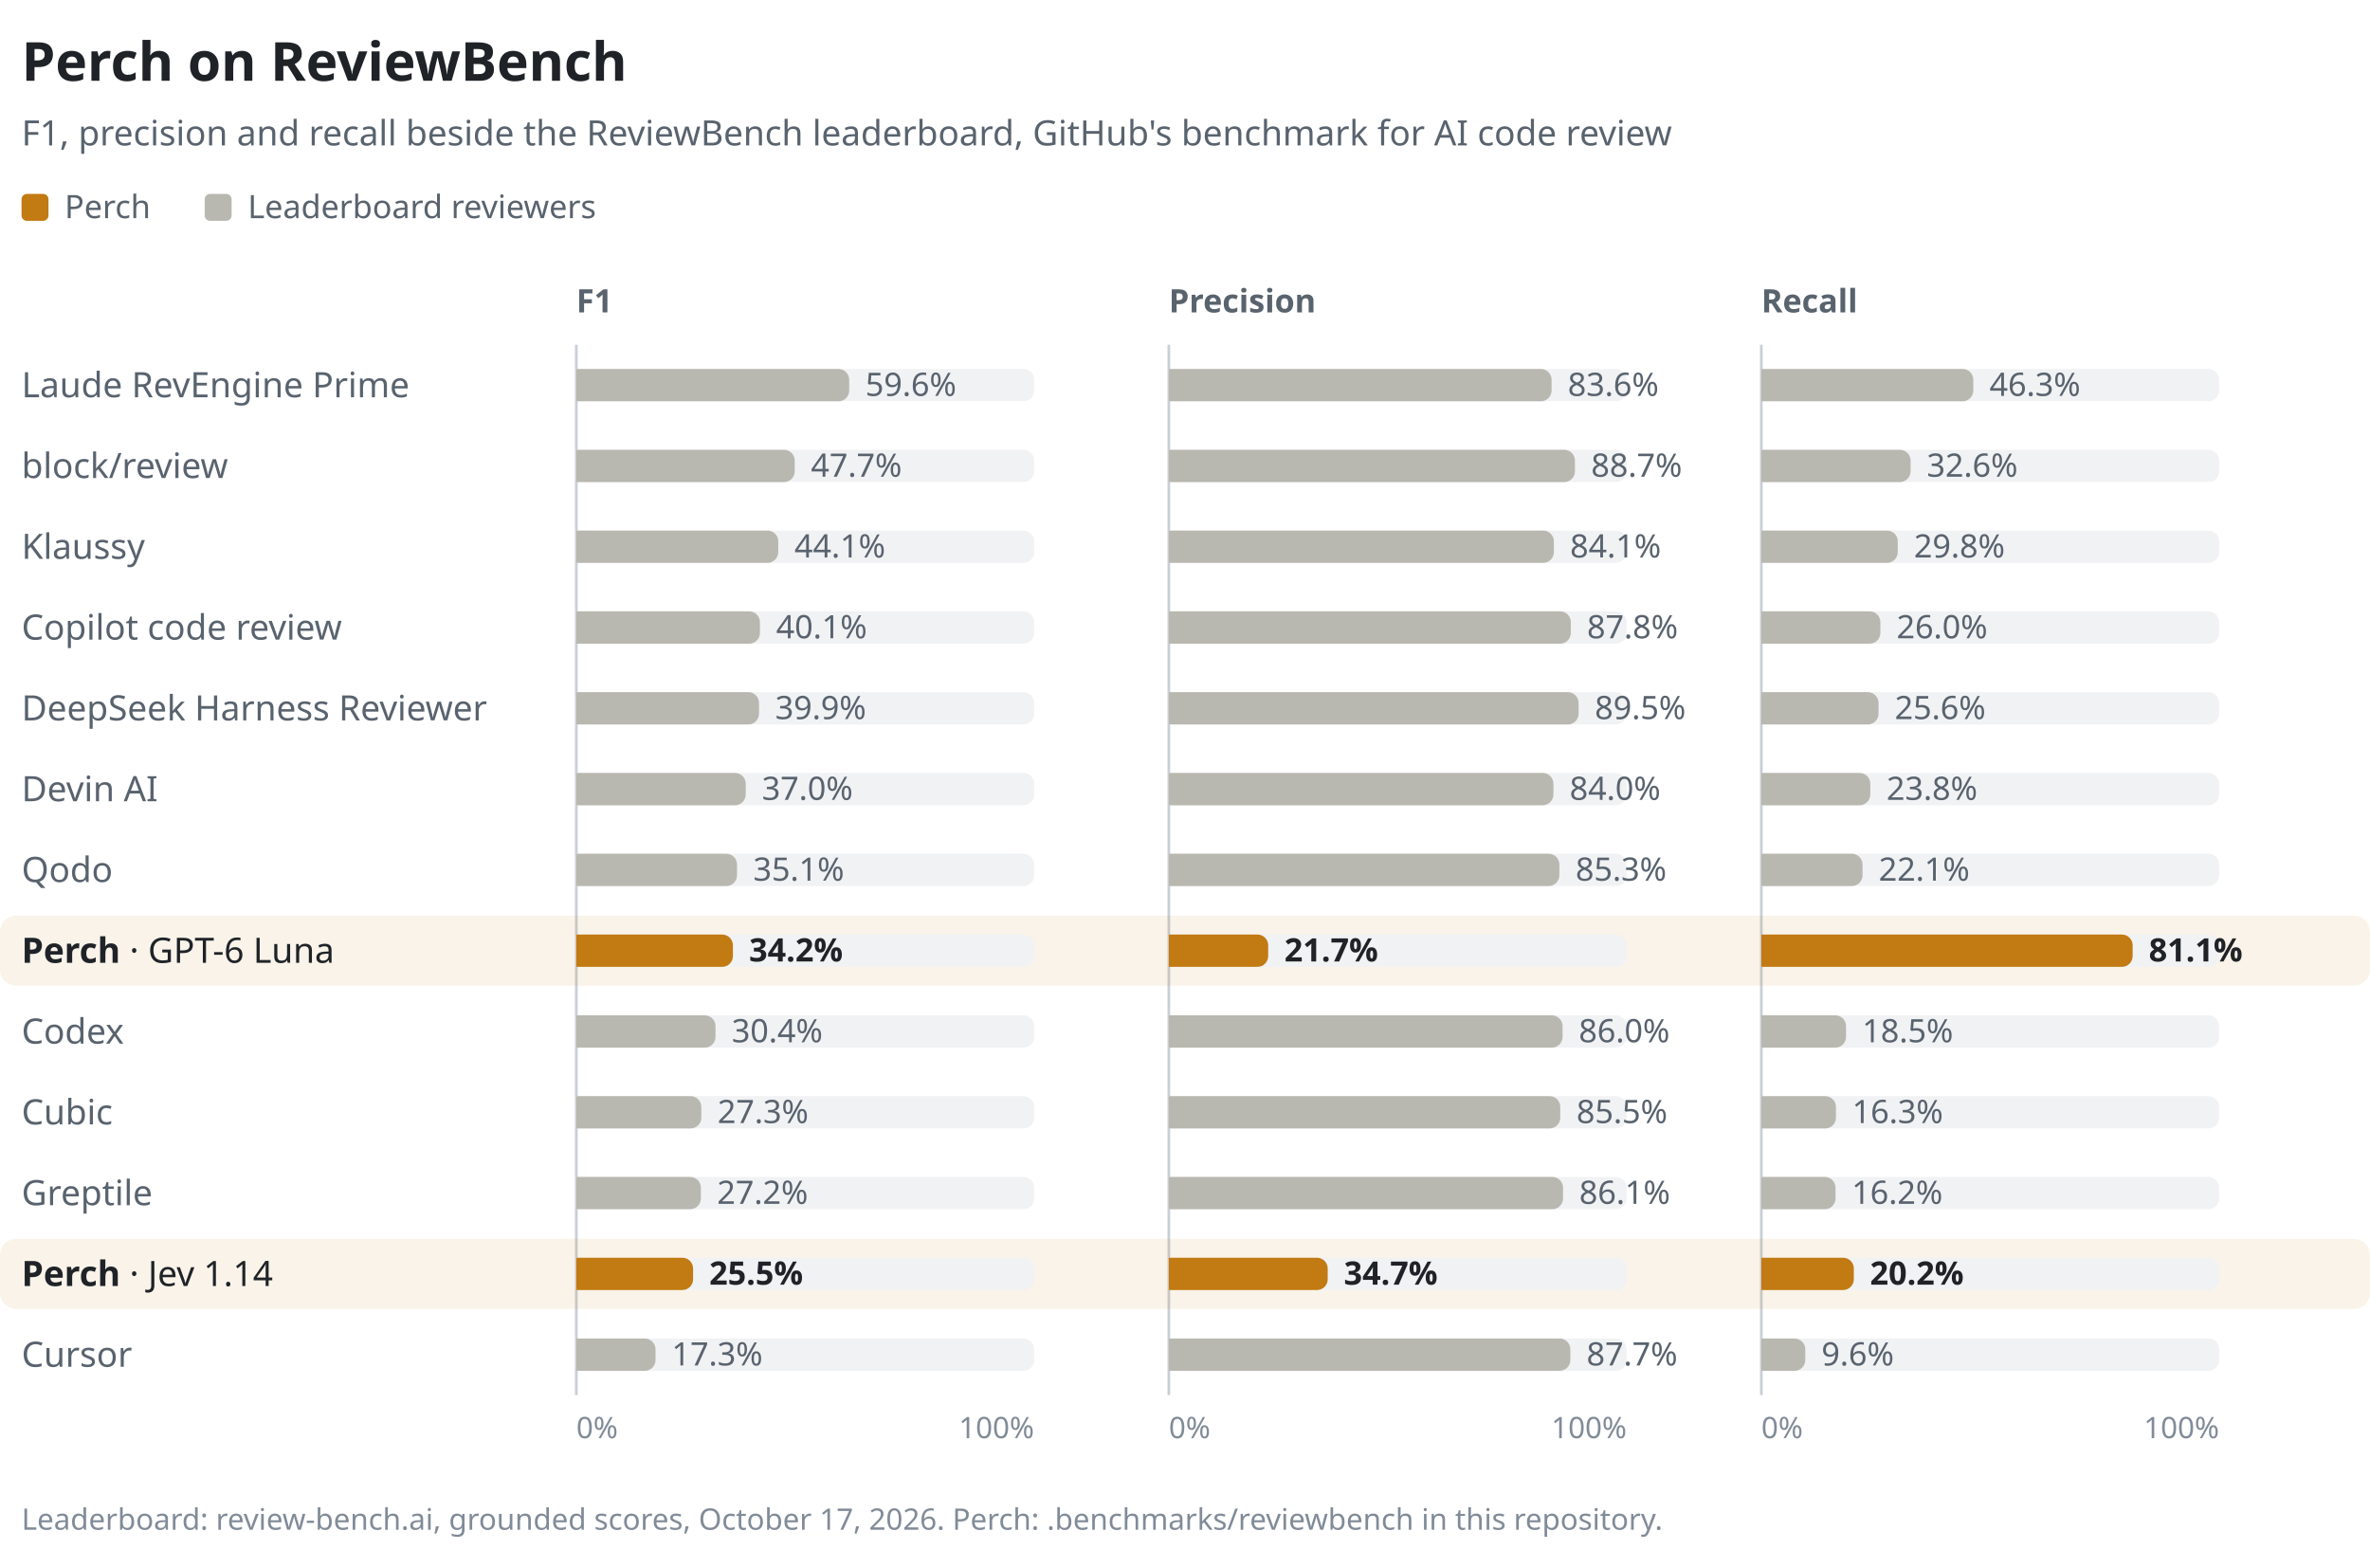
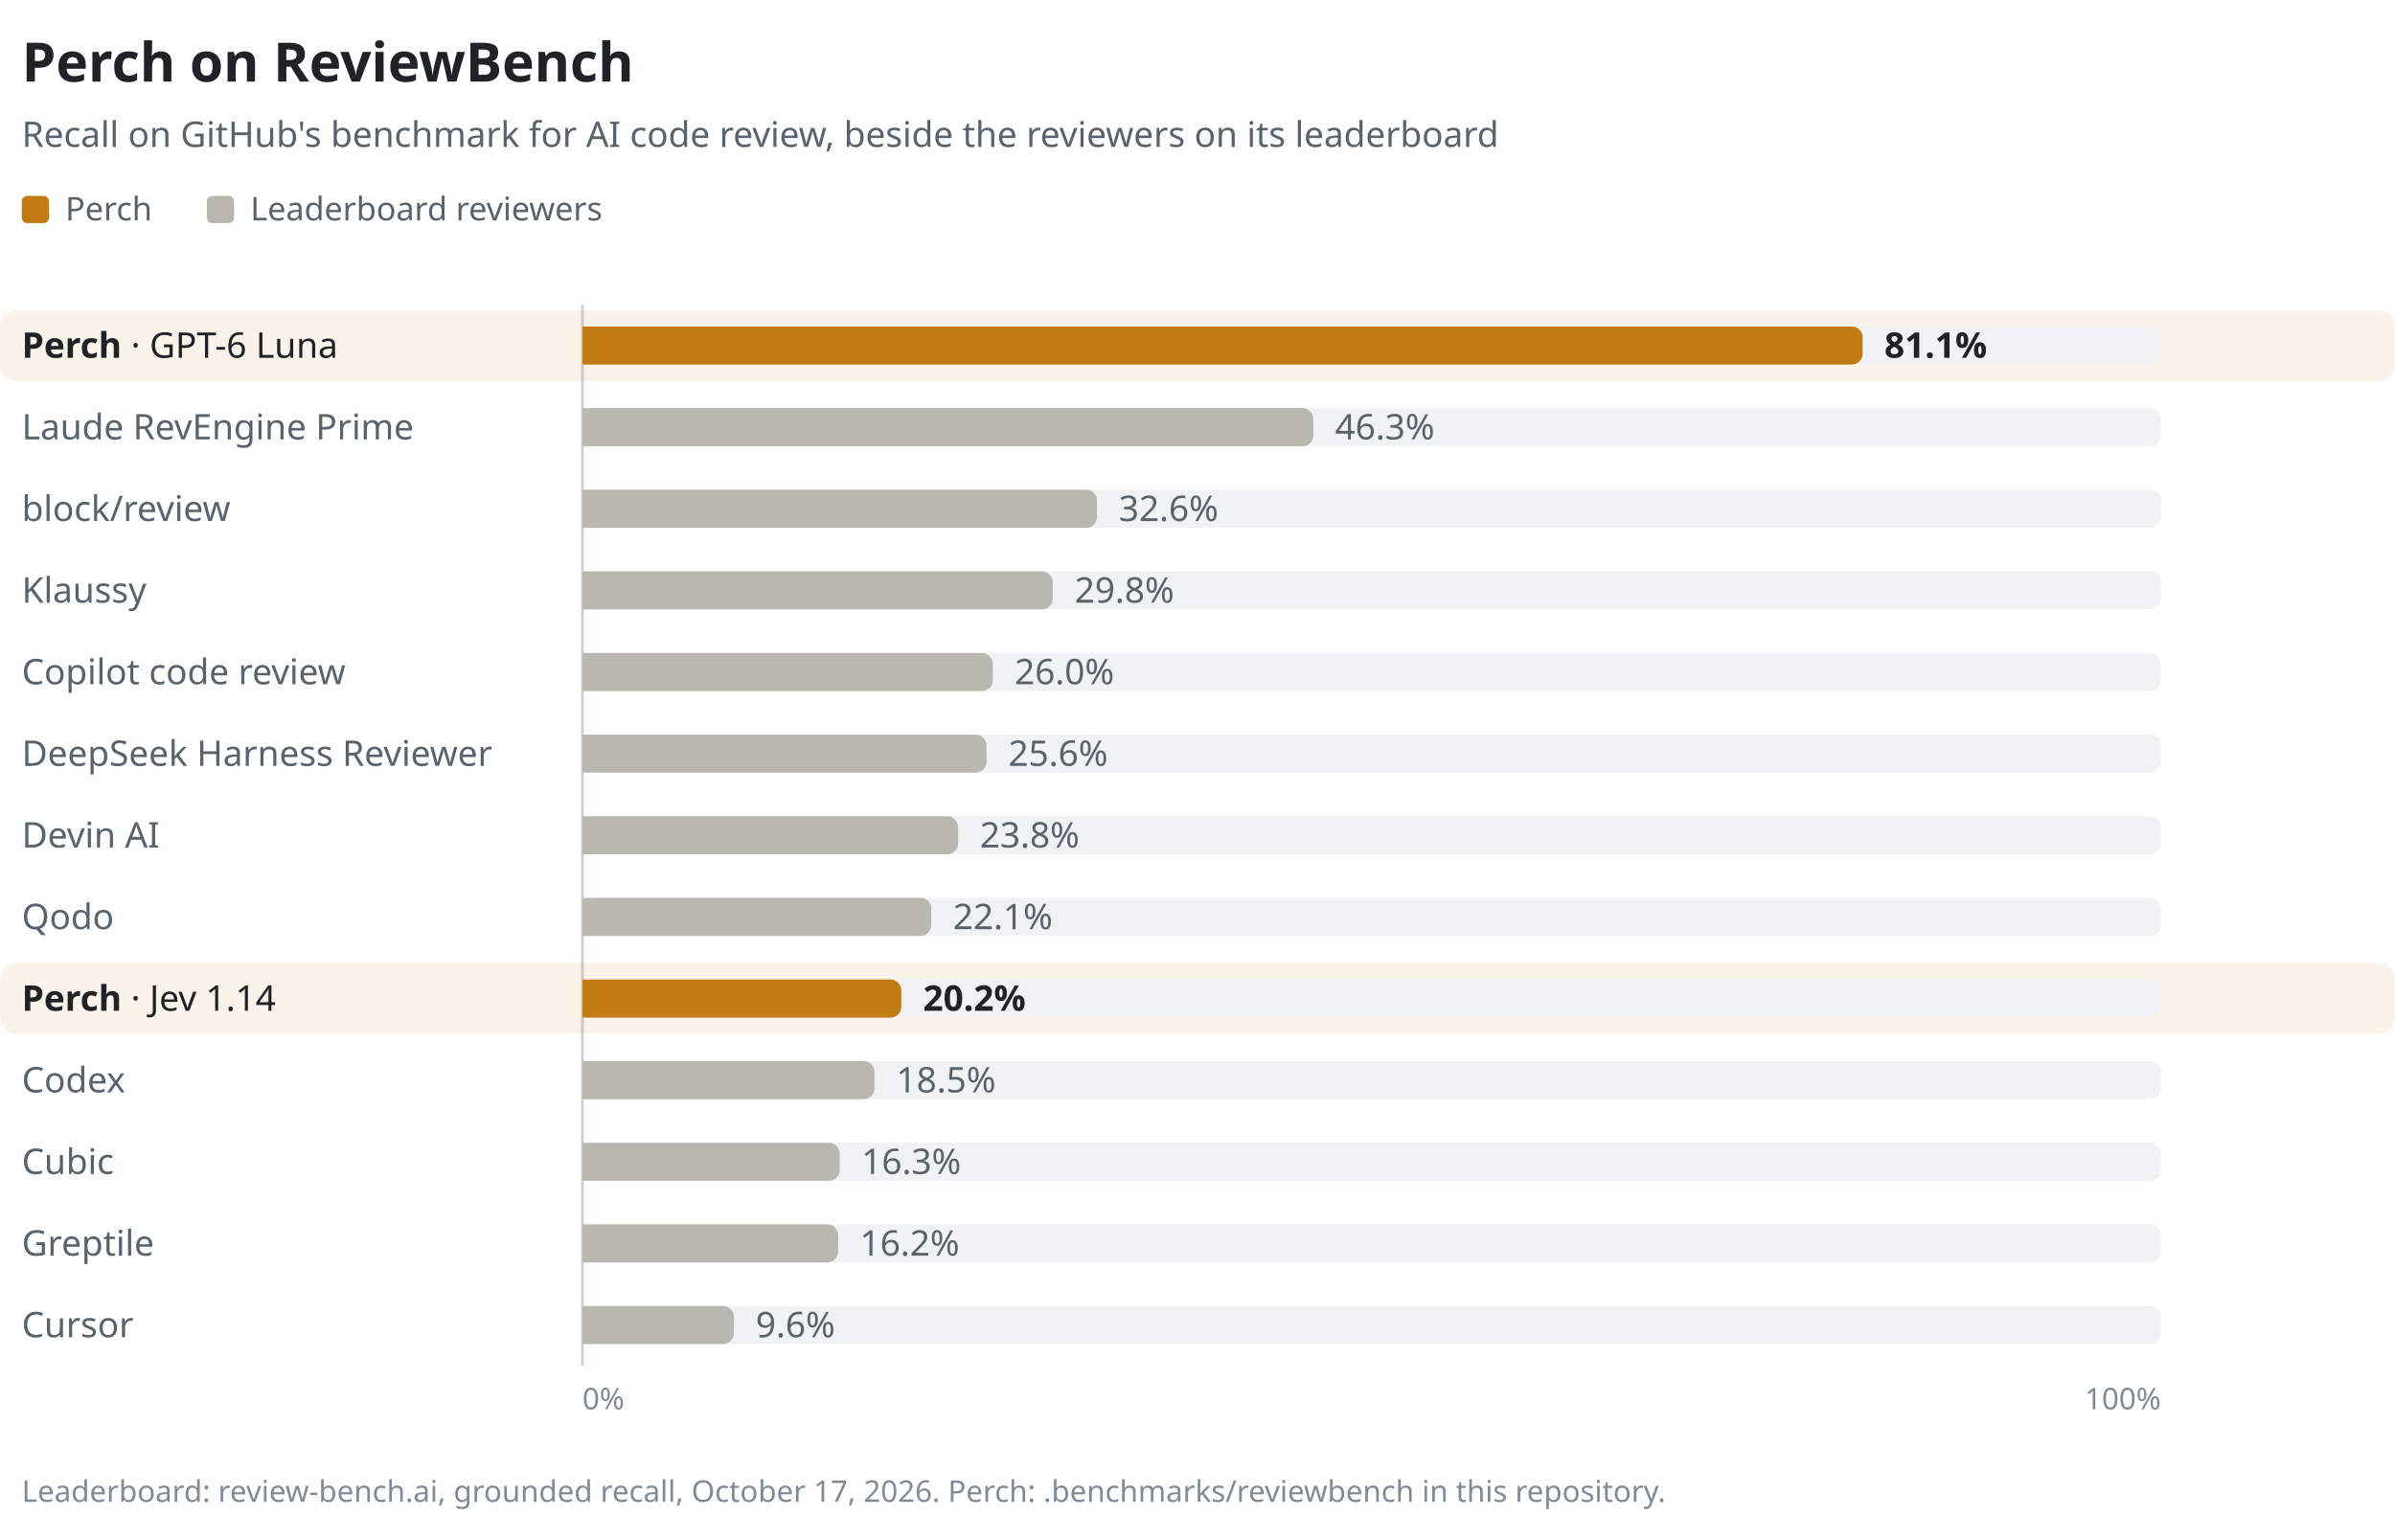
- <svg xmlns="http://www.w3.org/2000/svg" width="880" height="582" viewBox="0 0 880 582" role="img" aria-labelledby="title desc">
+ <svg xmlns="http://www.w3.org/2000/svg" width="880" height="566" viewBox="0 0 880 566" role="img" aria-labelledby="title desc">
  <style>text{font-family:-apple-system, BlinkMacSystemFont, 'Segoe UI', 'Noto Sans', Helvetica, Arial, sans-serif}.n{font-variant-numeric:tabular-nums}</style>
  <text x="8" y="30" font-size="20" font-weight="600" fill="#1f2328">Perch on ReviewBench</text>
-   <text x="8" y="54" font-size="13" fill="#59636e">F1, precision and recall beside the ReviewBench leaderboard, GitHub's benchmark for AI code review</text>
+   <text x="8" y="54" font-size="13" fill="#59636e">Recall on GitHub's benchmark for AI code review, beside the reviewers on its leaderboard</text>
  <rect x="8" y="72" width="10" height="10" rx="2" fill="#c27a12" />
  <text x="24" y="81" font-size="12" fill="#59636e">Perch</text>
  <rect x="76" y="72" width="10" height="10" rx="2" fill="#b9b8b0" />
  <text x="92" y="81" font-size="12" fill="#59636e">Leaderboard reviewers</text>
-   <text x="214" y="116" font-size="12" font-weight="600" fill="#59636e">F1</text>
-   <line x1="214" y1="128" x2="214" y2="518" stroke="#c9cfd6" stroke-width="1" />
-   <text class="n" x="214" y="534" font-size="11" fill="#818b98">0%</text>
-   <text class="n" x="384" y="534" font-size="11" text-anchor="end" fill="#818b98">100%</text>
-   <text x="434" y="116" font-size="12" font-weight="600" fill="#59636e">Precision</text>
-   <line x1="434" y1="128" x2="434" y2="518" stroke="#c9cfd6" stroke-width="1" />
-   <text class="n" x="434" y="534" font-size="11" fill="#818b98">0%</text>
-   <text class="n" x="604" y="534" font-size="11" text-anchor="end" fill="#818b98">100%</text>
-   <text x="654" y="116" font-size="12" font-weight="600" fill="#59636e">Recall</text>
-   <line x1="654" y1="128" x2="654" y2="518" stroke="#c9cfd6" stroke-width="1" />
-   <text class="n" x="654" y="534" font-size="11" fill="#818b98">0%</text>
-   <text class="n" x="824" y="534" font-size="11" text-anchor="end" fill="#818b98">100%</text>
-   <text x="8" y="147.5" font-size="13" fill="#59636e">Laude RevEngine Prime</text>
-   <path d="M214,137h166a4,4 0 0 1 4,4v4a4,4 0 0 1 -4,4h-166z" fill="#f1f2f4" />
-   <path d="M214,137h97.32a4,4 0 0 1 4,4v4a4,4 0 0 1 -4,4h-97.32z" fill="#b9b8b0" />
-   <text class="n" x="321.32" y="147" font-size="12" fill="#59636e">59.6%</text>
-   <path d="M434,137h166a4,4 0 0 1 4,4v4a4,4 0 0 1 -4,4h-166z" fill="#f1f2f4" />
-   <path d="M434,137h138.12a4,4 0 0 1 4,4v4a4,4 0 0 1 -4,4h-138.12z" fill="#b9b8b0" />
-   <text class="n" x="582.12" y="147" font-size="12" fill="#59636e">83.6%</text>
-   <path d="M654,137h166a4,4 0 0 1 4,4v4a4,4 0 0 1 -4,4h-166z" fill="#f1f2f4" />
-   <path d="M654,137h74.71a4,4 0 0 1 4,4v4a4,4 0 0 1 -4,4h-74.71z" fill="#b9b8b0" />
-   <text class="n" x="738.71" y="147" font-size="12" fill="#59636e">46.3%</text>
-   <text x="8" y="177.5" font-size="13" fill="#59636e">block/review</text>
-   <path d="M214,167h166a4,4 0 0 1 4,4v4a4,4 0 0 1 -4,4h-166z" fill="#f1f2f4" />
-   <path d="M214,167h77.09a4,4 0 0 1 4,4v4a4,4 0 0 1 -4,4h-77.09z" fill="#b9b8b0" />
-   <text class="n" x="301.09" y="177" font-size="12" fill="#59636e">47.7%</text>
-   <path d="M434,167h166a4,4 0 0 1 4,4v4a4,4 0 0 1 -4,4h-166z" fill="#f1f2f4" />
-   <path d="M434,167h146.79a4,4 0 0 1 4,4v4a4,4 0 0 1 -4,4h-146.79z" fill="#b9b8b0" />
-   <text class="n" x="590.79" y="177" font-size="12" fill="#59636e">88.7%</text>
-   <path d="M654,167h166a4,4 0 0 1 4,4v4a4,4 0 0 1 -4,4h-166z" fill="#f1f2f4" />
-   <path d="M654,167h51.42a4,4 0 0 1 4,4v4a4,4 0 0 1 -4,4h-51.42z" fill="#b9b8b0" />
-   <text class="n" x="715.42" y="177" font-size="12" fill="#59636e">32.6%</text>
-   <text x="8" y="207.5" font-size="13" fill="#59636e">Klaussy</text>
-   <path d="M214,197h166a4,4 0 0 1 4,4v4a4,4 0 0 1 -4,4h-166z" fill="#f1f2f4" />
-   <path d="M214,197h70.97a4,4 0 0 1 4,4v4a4,4 0 0 1 -4,4h-70.97z" fill="#b9b8b0" />
-   <text class="n" x="294.97" y="207" font-size="12" fill="#59636e">44.1%</text>
-   <path d="M434,197h166a4,4 0 0 1 4,4v4a4,4 0 0 1 -4,4h-166z" fill="#f1f2f4" />
-   <path d="M434,197h138.97a4,4 0 0 1 4,4v4a4,4 0 0 1 -4,4h-138.97z" fill="#b9b8b0" />
-   <text class="n" x="582.97" y="207" font-size="12" fill="#59636e">84.1%</text>
-   <path d="M654,197h166a4,4 0 0 1 4,4v4a4,4 0 0 1 -4,4h-166z" fill="#f1f2f4" />
-   <path d="M654,197h46.66a4,4 0 0 1 4,4v4a4,4 0 0 1 -4,4h-46.66z" fill="#b9b8b0" />
-   <text class="n" x="710.66" y="207" font-size="12" fill="#59636e">29.8%</text>
-   <text x="8" y="237.5" font-size="13" fill="#59636e">Copilot code review</text>
-   <path d="M214,227h166a4,4 0 0 1 4,4v4a4,4 0 0 1 -4,4h-166z" fill="#f1f2f4" />
-   <path d="M214,227h64.17a4,4 0 0 1 4,4v4a4,4 0 0 1 -4,4h-64.17z" fill="#b9b8b0" />
-   <text class="n" x="288.17" y="237" font-size="12" fill="#59636e">40.1%</text>
-   <path d="M434,227h166a4,4 0 0 1 4,4v4a4,4 0 0 1 -4,4h-166z" fill="#f1f2f4" />
-   <path d="M434,227h145.26a4,4 0 0 1 4,4v4a4,4 0 0 1 -4,4h-145.26z" fill="#b9b8b0" />
-   <text class="n" x="589.26" y="237" font-size="12" fill="#59636e">87.8%</text>
-   <path d="M654,227h166a4,4 0 0 1 4,4v4a4,4 0 0 1 -4,4h-166z" fill="#f1f2f4" />
-   <path d="M654,227h40.2a4,4 0 0 1 4,4v4a4,4 0 0 1 -4,4h-40.2z" fill="#b9b8b0" />
-   <text class="n" x="704.2" y="237" font-size="12" fill="#59636e">26.0%</text>
-   <text x="8" y="267.5" font-size="13" fill="#59636e">DeepSeek Harness Reviewer</text>
-   <path d="M214,257h166a4,4 0 0 1 4,4v4a4,4 0 0 1 -4,4h-166z" fill="#f1f2f4" />
-   <path d="M214,257h63.83a4,4 0 0 1 4,4v4a4,4 0 0 1 -4,4h-63.83z" fill="#b9b8b0" />
-   <text class="n" x="287.83" y="267" font-size="12" fill="#59636e">39.9%</text>
-   <path d="M434,257h166a4,4 0 0 1 4,4v4a4,4 0 0 1 -4,4h-166z" fill="#f1f2f4" />
-   <path d="M434,257h148.15a4,4 0 0 1 4,4v4a4,4 0 0 1 -4,4h-148.15z" fill="#b9b8b0" />
-   <text class="n" x="592.15" y="267" font-size="12" fill="#59636e">89.5%</text>
-   <path d="M654,257h166a4,4 0 0 1 4,4v4a4,4 0 0 1 -4,4h-166z" fill="#f1f2f4" />
-   <path d="M654,257h39.52a4,4 0 0 1 4,4v4a4,4 0 0 1 -4,4h-39.52z" fill="#b9b8b0" />
-   <text class="n" x="703.52" y="267" font-size="12" fill="#59636e">25.6%</text>
-   <text x="8" y="297.5" font-size="13" fill="#59636e">Devin AI</text>
-   <path d="M214,287h166a4,4 0 0 1 4,4v4a4,4 0 0 1 -4,4h-166z" fill="#f1f2f4" />
-   <path d="M214,287h58.9a4,4 0 0 1 4,4v4a4,4 0 0 1 -4,4h-58.9z" fill="#b9b8b0" />
-   <text class="n" x="282.9" y="297" font-size="12" fill="#59636e">37.0%</text>
-   <path d="M434,287h166a4,4 0 0 1 4,4v4a4,4 0 0 1 -4,4h-166z" fill="#f1f2f4" />
-   <path d="M434,287h138.8a4,4 0 0 1 4,4v4a4,4 0 0 1 -4,4h-138.8z" fill="#b9b8b0" />
-   <text class="n" x="582.8" y="297" font-size="12" fill="#59636e">84.0%</text>
-   <path d="M654,287h166a4,4 0 0 1 4,4v4a4,4 0 0 1 -4,4h-166z" fill="#f1f2f4" />
-   <path d="M654,287h36.46a4,4 0 0 1 4,4v4a4,4 0 0 1 -4,4h-36.46z" fill="#b9b8b0" />
-   <text class="n" x="700.46" y="297" font-size="12" fill="#59636e">23.8%</text>
-   <text x="8" y="327.5" font-size="13" fill="#59636e">Qodo</text>
-   <path d="M214,317h166a4,4 0 0 1 4,4v4a4,4 0 0 1 -4,4h-166z" fill="#f1f2f4" />
-   <path d="M214,317h55.67a4,4 0 0 1 4,4v4a4,4 0 0 1 -4,4h-55.67z" fill="#b9b8b0" />
-   <text class="n" x="279.67" y="327" font-size="12" fill="#59636e">35.1%</text>
-   <path d="M434,317h166a4,4 0 0 1 4,4v4a4,4 0 0 1 -4,4h-166z" fill="#f1f2f4" />
-   <path d="M434,317h141.01a4,4 0 0 1 4,4v4a4,4 0 0 1 -4,4h-141.01z" fill="#b9b8b0" />
-   <text class="n" x="585.01" y="327" font-size="12" fill="#59636e">85.3%</text>
-   <path d="M654,317h166a4,4 0 0 1 4,4v4a4,4 0 0 1 -4,4h-166z" fill="#f1f2f4" />
-   <path d="M654,317h33.57a4,4 0 0 1 4,4v4a4,4 0 0 1 -4,4h-33.57z" fill="#b9b8b0" />
-   <text class="n" x="697.57" y="327" font-size="12" fill="#59636e">22.1%</text>
-   <rect x="0" y="340" width="880" height="26" rx="6" fill="#c27a12" fill-opacity="0.09" />
-   <text x="8" y="357.5" font-size="13" fill="#1f2328">
+   <line x1="214" y1="112" x2="214" y2="502" stroke="#c9cfd6" stroke-width="1" />
+   <text class="n" x="214" y="518" font-size="11" fill="#818b98">0%</text>
+   <text class="n" x="794" y="518" font-size="11" text-anchor="end" fill="#818b98">100%</text>
+   <rect x="0" y="114" width="880" height="26" rx="6" fill="#c27a12" fill-opacity="0.09" />
+   <text x="8" y="131.5" font-size="13" fill="#1f2328">
    <tspan font-weight="600">Perch</tspan> · GPT-6 Luna</text>
-   <path d="M214,347h166a4,4 0 0 1 4,4v4a4,4 0 0 1 -4,4h-166z" fill="#f1f2f4" />
-   <path d="M214,347h54.14a4,4 0 0 1 4,4v4a4,4 0 0 1 -4,4h-54.14z" fill="#c27a12" />
-   <text class="n" x="278.14" y="357" font-size="12" font-weight="600" fill="#1f2328">34.2%</text>
-   <path d="M434,347h166a4,4 0 0 1 4,4v4a4,4 0 0 1 -4,4h-166z" fill="#f1f2f4" />
-   <path d="M434,347h32.89a4,4 0 0 1 4,4v4a4,4 0 0 1 -4,4h-32.89z" fill="#c27a12" />
-   <text class="n" x="476.89" y="357" font-size="12" font-weight="600" fill="#1f2328">21.7%</text>
-   <path d="M654,347h166a4,4 0 0 1 4,4v4a4,4 0 0 1 -4,4h-166z" fill="#f1f2f4" />
-   <path d="M654,347h133.87a4,4 0 0 1 4,4v4a4,4 0 0 1 -4,4h-133.87z" fill="#c27a12" />
-   <text class="n" x="797.87" y="357" font-size="12" font-weight="600" fill="#1f2328">81.1%</text>
-   <text x="8" y="387.5" font-size="13" fill="#59636e">Codex</text>
-   <path d="M214,377h166a4,4 0 0 1 4,4v4a4,4 0 0 1 -4,4h-166z" fill="#f1f2f4" />
-   <path d="M214,377h47.68a4,4 0 0 1 4,4v4a4,4 0 0 1 -4,4h-47.68z" fill="#b9b8b0" />
-   <text class="n" x="271.68" y="387" font-size="12" fill="#59636e">30.4%</text>
-   <path d="M434,377h166a4,4 0 0 1 4,4v4a4,4 0 0 1 -4,4h-166z" fill="#f1f2f4" />
-   <path d="M434,377h142.2a4,4 0 0 1 4,4v4a4,4 0 0 1 -4,4h-142.2z" fill="#b9b8b0" />
-   <text class="n" x="586.2" y="387" font-size="12" fill="#59636e">86.0%</text>
-   <path d="M654,377h166a4,4 0 0 1 4,4v4a4,4 0 0 1 -4,4h-166z" fill="#f1f2f4" />
-   <path d="M654,377h27.45a4,4 0 0 1 4,4v4a4,4 0 0 1 -4,4h-27.45z" fill="#b9b8b0" />
-   <text class="n" x="691.45" y="387" font-size="12" fill="#59636e">18.5%</text>
-   <text x="8" y="417.5" font-size="13" fill="#59636e">Cubic</text>
-   <path d="M214,407h166a4,4 0 0 1 4,4v4a4,4 0 0 1 -4,4h-166z" fill="#f1f2f4" />
-   <path d="M214,407h42.41a4,4 0 0 1 4,4v4a4,4 0 0 1 -4,4h-42.41z" fill="#b9b8b0" />
-   <text class="n" x="266.41" y="417" font-size="12" fill="#59636e">27.3%</text>
-   <path d="M434,407h166a4,4 0 0 1 4,4v4a4,4 0 0 1 -4,4h-166z" fill="#f1f2f4" />
-   <path d="M434,407h141.35a4,4 0 0 1 4,4v4a4,4 0 0 1 -4,4h-141.35z" fill="#b9b8b0" />
-   <text class="n" x="585.35" y="417" font-size="12" fill="#59636e">85.5%</text>
-   <path d="M654,407h166a4,4 0 0 1 4,4v4a4,4 0 0 1 -4,4h-166z" fill="#f1f2f4" />
-   <path d="M654,407h23.71a4,4 0 0 1 4,4v4a4,4 0 0 1 -4,4h-23.71z" fill="#b9b8b0" />
-   <text class="n" x="687.71" y="417" font-size="12" fill="#59636e">16.3%</text>
-   <text x="8" y="447.5" font-size="13" fill="#59636e">Greptile</text>
-   <path d="M214,437h166a4,4 0 0 1 4,4v4a4,4 0 0 1 -4,4h-166z" fill="#f1f2f4" />
-   <path d="M214,437h42.24a4,4 0 0 1 4,4v4a4,4 0 0 1 -4,4h-42.24z" fill="#b9b8b0" />
-   <text class="n" x="266.24" y="447" font-size="12" fill="#59636e">27.2%</text>
-   <path d="M434,437h166a4,4 0 0 1 4,4v4a4,4 0 0 1 -4,4h-166z" fill="#f1f2f4" />
-   <path d="M434,437h142.37a4,4 0 0 1 4,4v4a4,4 0 0 1 -4,4h-142.37z" fill="#b9b8b0" />
-   <text class="n" x="586.37" y="447" font-size="12" fill="#59636e">86.1%</text>
-   <path d="M654,437h166a4,4 0 0 1 4,4v4a4,4 0 0 1 -4,4h-166z" fill="#f1f2f4" />
-   <path d="M654,437h23.54a4,4 0 0 1 4,4v4a4,4 0 0 1 -4,4h-23.54z" fill="#b9b8b0" />
-   <text class="n" x="687.54" y="447" font-size="12" fill="#59636e">16.2%</text>
-   <rect x="0" y="460" width="880" height="26" rx="6" fill="#c27a12" fill-opacity="0.09" />
-   <text x="8" y="477.5" font-size="13" fill="#1f2328">
+   <path d="M214,120h576a4,4 0 0 1 4,4v6a4,4 0 0 1 -4,4h-576z" fill="#f1f2f4" />
+   <path d="M214,120h466.38a4,4 0 0 1 4,4v6a4,4 0 0 1 -4,4h-466.38z" fill="#c27a12" />
+   <text class="n" x="692.38" y="131.5" font-size="13" font-weight="600" fill="#1f2328">81.1%</text>
+   <text x="8" y="161.5" font-size="13" fill="#59636e">Laude RevEngine Prime</text>
+   <path d="M214,150h576a4,4 0 0 1 4,4v6a4,4 0 0 1 -4,4h-576z" fill="#f1f2f4" />
+   <path d="M214,150h264.54a4,4 0 0 1 4,4v6a4,4 0 0 1 -4,4h-264.54z" fill="#b9b8b0" />
+   <text class="n" x="490.54" y="161.5" font-size="13" fill="#59636e">46.3%</text>
+   <text x="8" y="191.5" font-size="13" fill="#59636e">block/review</text>
+   <path d="M214,180h576a4,4 0 0 1 4,4v6a4,4 0 0 1 -4,4h-576z" fill="#f1f2f4" />
+   <path d="M214,180h185.08a4,4 0 0 1 4,4v6a4,4 0 0 1 -4,4h-185.08z" fill="#b9b8b0" />
+   <text class="n" x="411.08" y="191.5" font-size="13" fill="#59636e">32.6%</text>
+   <text x="8" y="221.5" font-size="13" fill="#59636e">Klaussy</text>
+   <path d="M214,210h576a4,4 0 0 1 4,4v6a4,4 0 0 1 -4,4h-576z" fill="#f1f2f4" />
+   <path d="M214,210h168.84a4,4 0 0 1 4,4v6a4,4 0 0 1 -4,4h-168.84z" fill="#b9b8b0" />
+   <text class="n" x="394.84" y="221.5" font-size="13" fill="#59636e">29.8%</text>
+   <text x="8" y="251.5" font-size="13" fill="#59636e">Copilot code review</text>
+   <path d="M214,240h576a4,4 0 0 1 4,4v6a4,4 0 0 1 -4,4h-576z" fill="#f1f2f4" />
+   <path d="M214,240h146.8a4,4 0 0 1 4,4v6a4,4 0 0 1 -4,4h-146.8z" fill="#b9b8b0" />
+   <text class="n" x="372.8" y="251.5" font-size="13" fill="#59636e">26.0%</text>
+   <text x="8" y="281.5" font-size="13" fill="#59636e">DeepSeek Harness Reviewer</text>
+   <path d="M214,270h576a4,4 0 0 1 4,4v6a4,4 0 0 1 -4,4h-576z" fill="#f1f2f4" />
+   <path d="M214,270h144.48a4,4 0 0 1 4,4v6a4,4 0 0 1 -4,4h-144.48z" fill="#b9b8b0" />
+   <text class="n" x="370.48" y="281.5" font-size="13" fill="#59636e">25.6%</text>
+   <text x="8" y="311.5" font-size="13" fill="#59636e">Devin AI</text>
+   <path d="M214,300h576a4,4 0 0 1 4,4v6a4,4 0 0 1 -4,4h-576z" fill="#f1f2f4" />
+   <path d="M214,300h134.04a4,4 0 0 1 4,4v6a4,4 0 0 1 -4,4h-134.04z" fill="#b9b8b0" />
+   <text class="n" x="360.04" y="311.5" font-size="13" fill="#59636e">23.8%</text>
+   <text x="8" y="341.5" font-size="13" fill="#59636e">Qodo</text>
+   <path d="M214,330h576a4,4 0 0 1 4,4v6a4,4 0 0 1 -4,4h-576z" fill="#f1f2f4" />
+   <path d="M214,330h124.18a4,4 0 0 1 4,4v6a4,4 0 0 1 -4,4h-124.18z" fill="#b9b8b0" />
+   <text class="n" x="350.18" y="341.5" font-size="13" fill="#59636e">22.1%</text>
+   <rect x="0" y="354" width="880" height="26" rx="6" fill="#c27a12" fill-opacity="0.09" />
+   <text x="8" y="371.5" font-size="13" fill="#1f2328">
    <tspan font-weight="600">Perch</tspan> · Jev 1.14</text>
-   <path d="M214,467h166a4,4 0 0 1 4,4v4a4,4 0 0 1 -4,4h-166z" fill="#f1f2f4" />
-   <path d="M214,467h39.35a4,4 0 0 1 4,4v4a4,4 0 0 1 -4,4h-39.35z" fill="#c27a12" />
-   <text class="n" x="263.35" y="477" font-size="12" font-weight="600" fill="#1f2328">25.5%</text>
-   <path d="M434,467h166a4,4 0 0 1 4,4v4a4,4 0 0 1 -4,4h-166z" fill="#f1f2f4" />
-   <path d="M434,467h54.99a4,4 0 0 1 4,4v4a4,4 0 0 1 -4,4h-54.99z" fill="#c27a12" />
-   <text class="n" x="498.99" y="477" font-size="12" font-weight="600" fill="#1f2328">34.7%</text>
-   <path d="M654,467h166a4,4 0 0 1 4,4v4a4,4 0 0 1 -4,4h-166z" fill="#f1f2f4" />
-   <path d="M654,467h30.34a4,4 0 0 1 4,4v4a4,4 0 0 1 -4,4h-30.34z" fill="#c27a12" />
-   <text class="n" x="694.34" y="477" font-size="12" font-weight="600" fill="#1f2328">20.2%</text>
-   <text x="8" y="507.5" font-size="13" fill="#59636e">Cursor</text>
-   <path d="M214,497h166a4,4 0 0 1 4,4v4a4,4 0 0 1 -4,4h-166z" fill="#f1f2f4" />
-   <path d="M214,497h25.41a4,4 0 0 1 4,4v4a4,4 0 0 1 -4,4h-25.41z" fill="#b9b8b0" />
-   <text class="n" x="249.41" y="507" font-size="12" fill="#59636e">17.3%</text>
-   <path d="M434,497h166a4,4 0 0 1 4,4v4a4,4 0 0 1 -4,4h-166z" fill="#f1f2f4" />
-   <path d="M434,497h145.09a4,4 0 0 1 4,4v4a4,4 0 0 1 -4,4h-145.09z" fill="#b9b8b0" />
-   <text class="n" x="589.09" y="507" font-size="12" fill="#59636e">87.7%</text>
-   <path d="M654,497h166a4,4 0 0 1 4,4v4a4,4 0 0 1 -4,4h-166z" fill="#f1f2f4" />
-   <path d="M654,497h12.32a4,4 0 0 1 4,4v4a4,4 0 0 1 -4,4h-12.32z" fill="#b9b8b0" />
-   <text class="n" x="676.32" y="507" font-size="12" fill="#59636e">9.6%</text>
-   <text x="8" y="568" font-size="11" fill="#818b98">Leaderboard: review-bench.ai, grounded scores, October 17, 2026. Perch: .benchmarks/reviewbench in this repository.</text>
+   <path d="M214,360h576a4,4 0 0 1 4,4v6a4,4 0 0 1 -4,4h-576z" fill="#f1f2f4" />
+   <path d="M214,360h113.16a4,4 0 0 1 4,4v6a4,4 0 0 1 -4,4h-113.16z" fill="#c27a12" />
+   <text class="n" x="339.16" y="371.5" font-size="13" font-weight="600" fill="#1f2328">20.2%</text>
+   <text x="8" y="401.5" font-size="13" fill="#59636e">Codex</text>
+   <path d="M214,390h576a4,4 0 0 1 4,4v6a4,4 0 0 1 -4,4h-576z" fill="#f1f2f4" />
+   <path d="M214,390h103.3a4,4 0 0 1 4,4v6a4,4 0 0 1 -4,4h-103.3z" fill="#b9b8b0" />
+   <text class="n" x="329.3" y="401.5" font-size="13" fill="#59636e">18.5%</text>
+   <text x="8" y="431.5" font-size="13" fill="#59636e">Cubic</text>
+   <path d="M214,420h576a4,4 0 0 1 4,4v6a4,4 0 0 1 -4,4h-576z" fill="#f1f2f4" />
+   <path d="M214,420h90.54a4,4 0 0 1 4,4v6a4,4 0 0 1 -4,4h-90.54z" fill="#b9b8b0" />
+   <text class="n" x="316.54" y="431.5" font-size="13" fill="#59636e">16.3%</text>
+   <text x="8" y="461.5" font-size="13" fill="#59636e">Greptile</text>
+   <path d="M214,450h576a4,4 0 0 1 4,4v6a4,4 0 0 1 -4,4h-576z" fill="#f1f2f4" />
+   <path d="M214,450h89.96a4,4 0 0 1 4,4v6a4,4 0 0 1 -4,4h-89.96z" fill="#b9b8b0" />
+   <text class="n" x="315.96" y="461.5" font-size="13" fill="#59636e">16.2%</text>
+   <text x="8" y="491.5" font-size="13" fill="#59636e">Cursor</text>
+   <path d="M214,480h576a4,4 0 0 1 4,4v6a4,4 0 0 1 -4,4h-576z" fill="#f1f2f4" />
+   <path d="M214,480h51.68a4,4 0 0 1 4,4v6a4,4 0 0 1 -4,4h-51.68z" fill="#b9b8b0" />
+   <text class="n" x="277.68" y="491.5" font-size="13" fill="#59636e">9.6%</text>
+   <text x="8" y="552" font-size="11" fill="#818b98">Leaderboard: review-bench.ai, grounded recall, October 17, 2026. Perch: .benchmarks/reviewbench in this repository.</text>
</svg>
